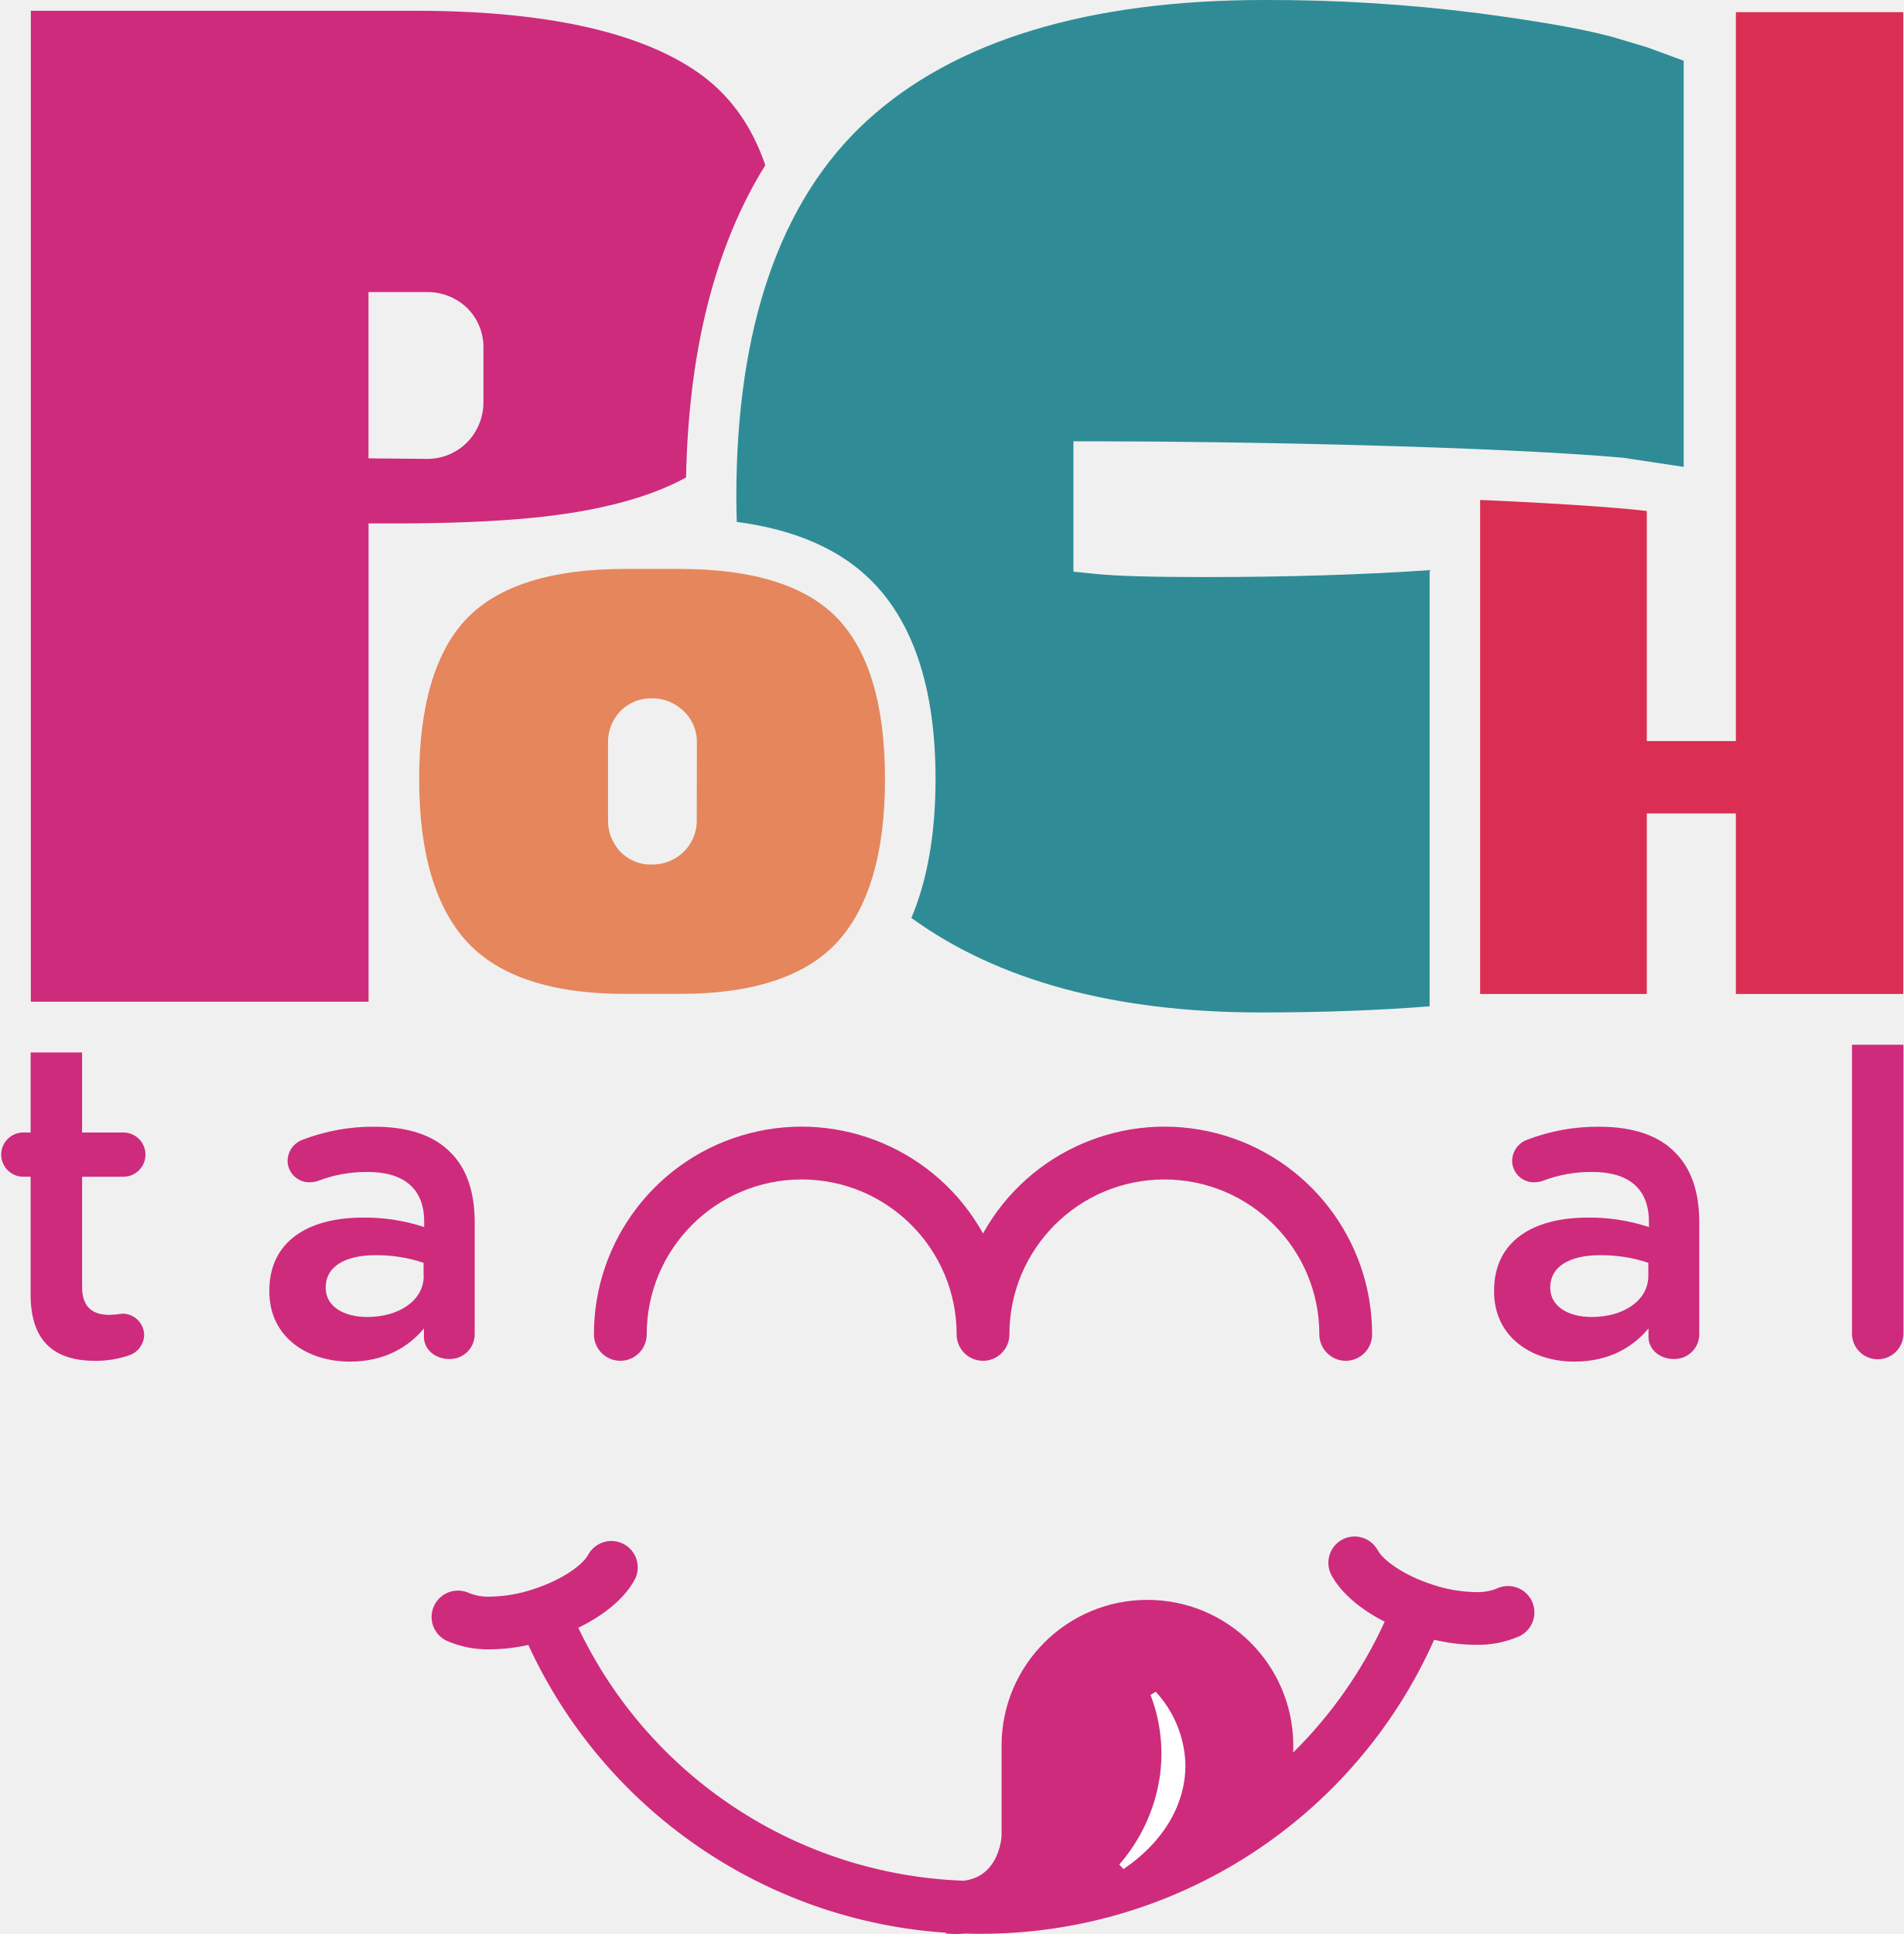
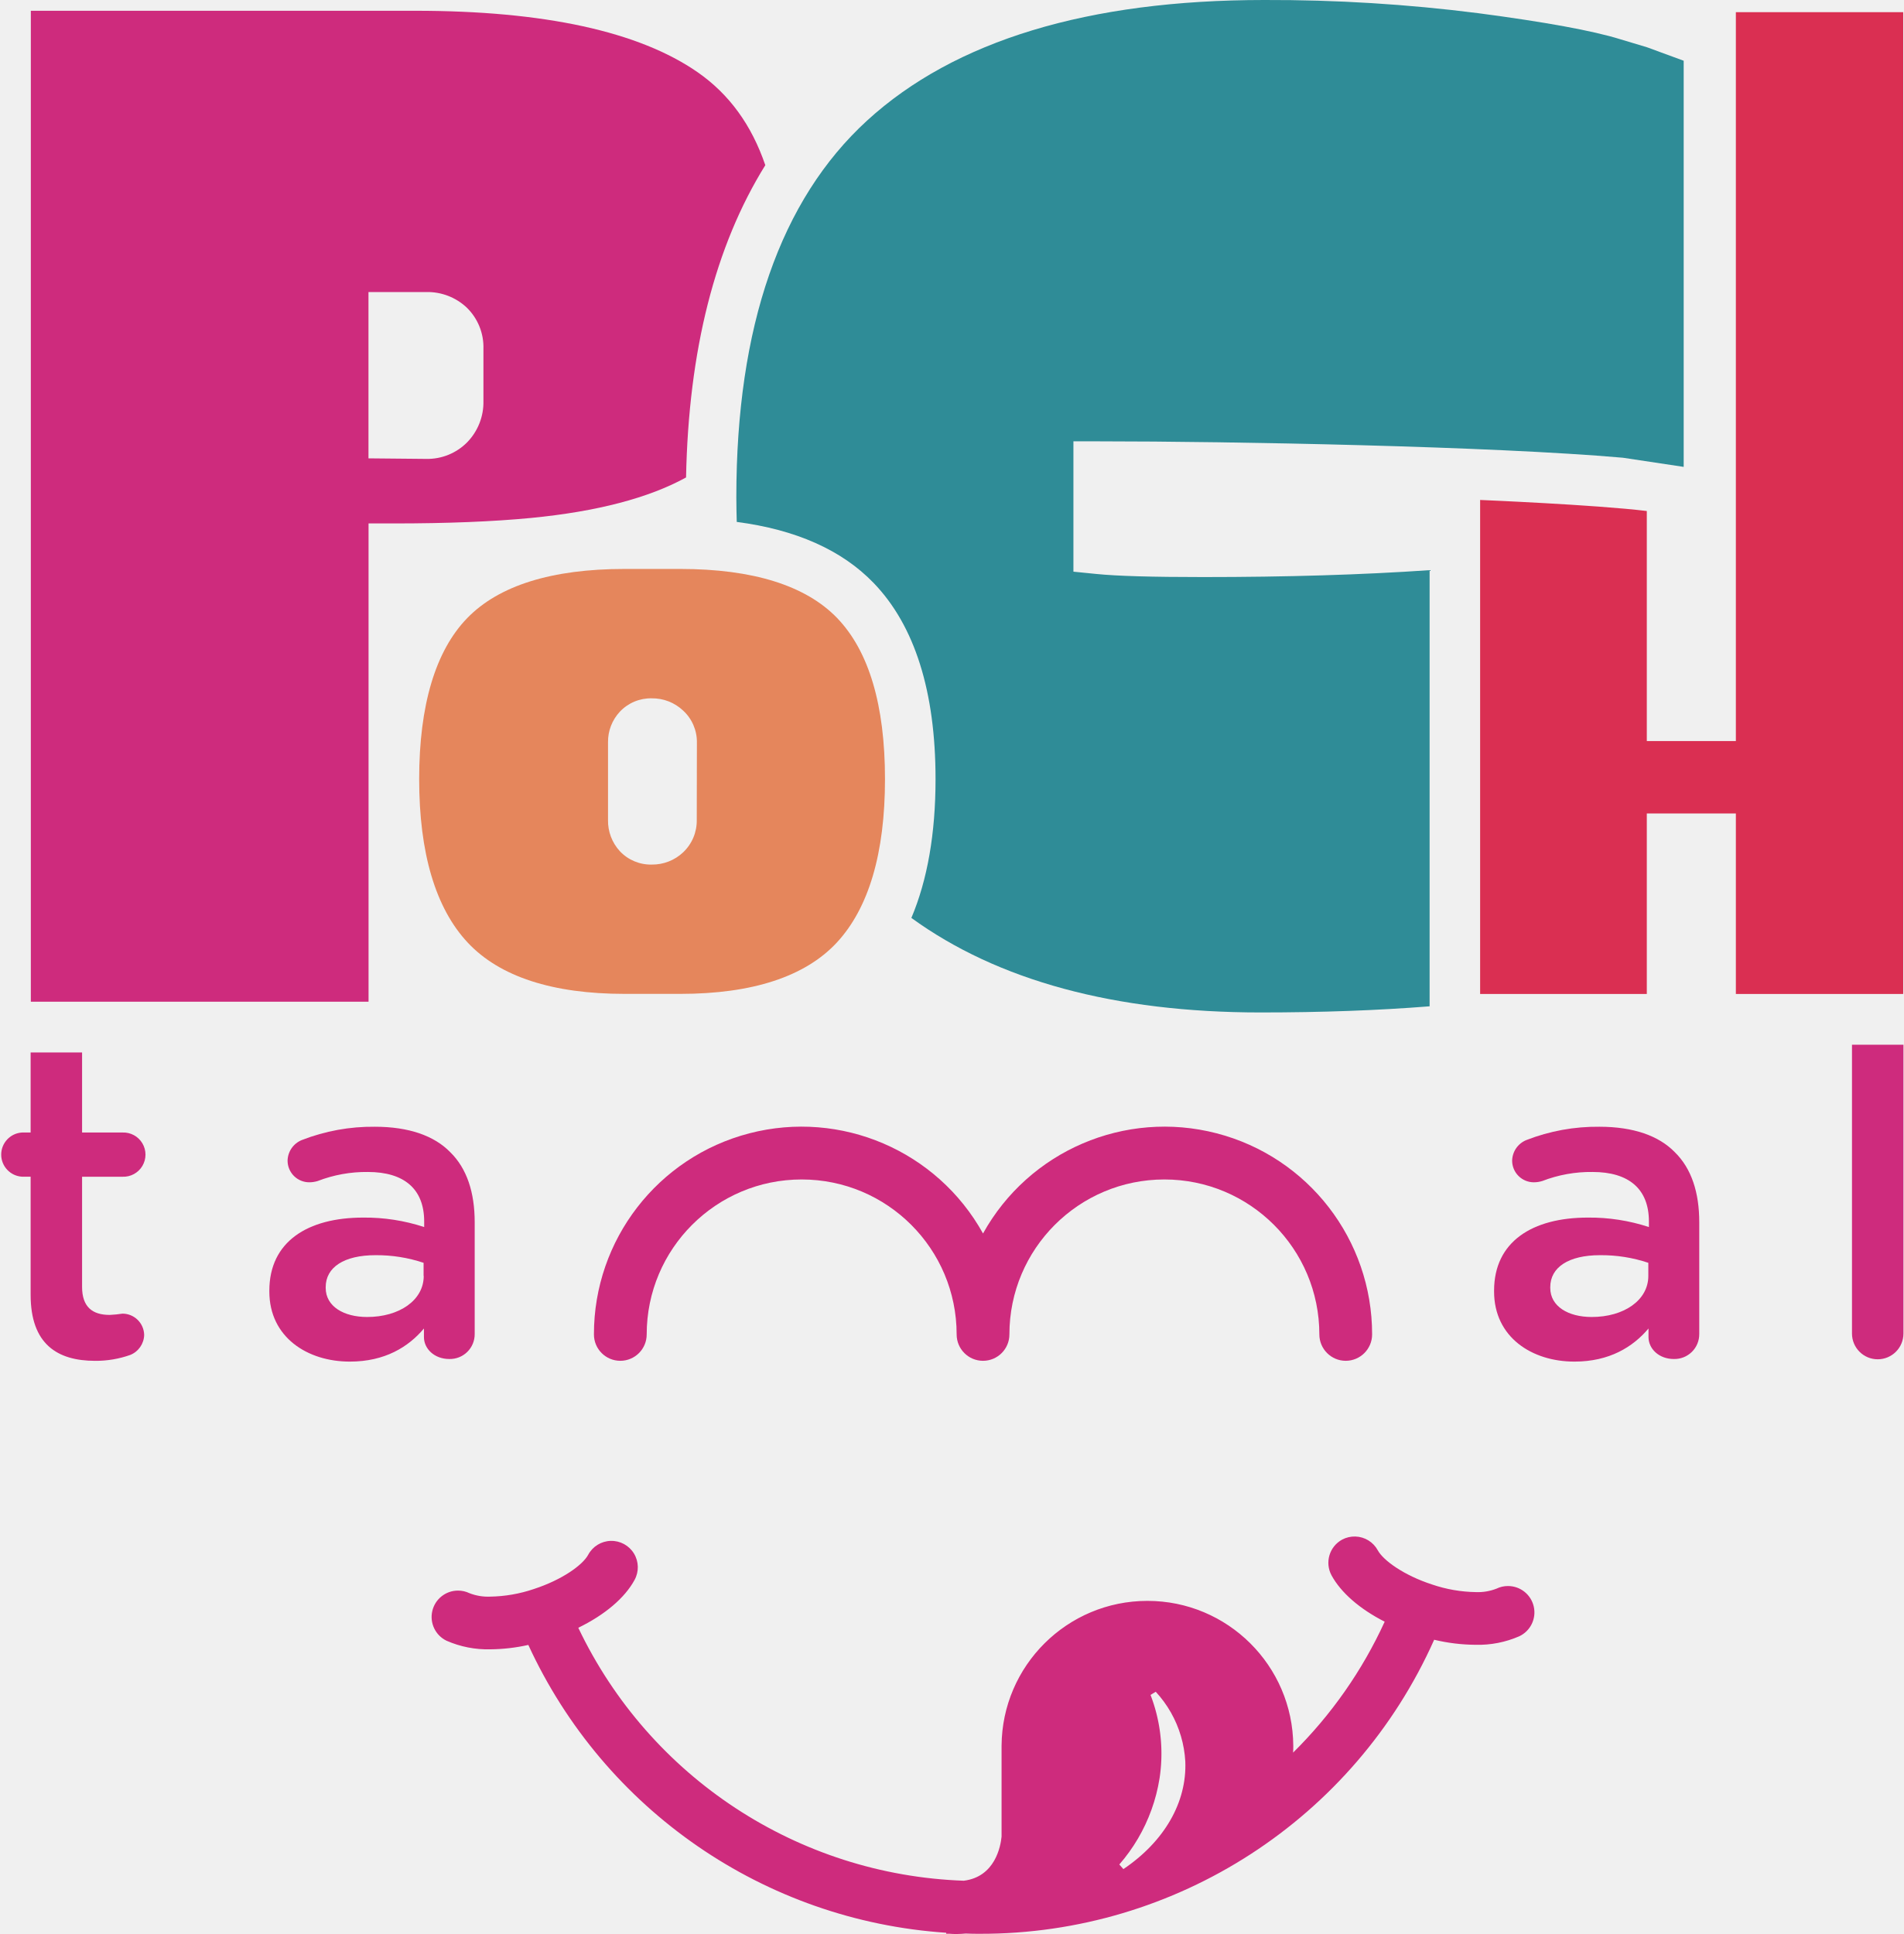
- <svg xmlns="http://www.w3.org/2000/svg" viewBox="0 0 551.23 560.13">
-   <defs>
-     <style>.cls-1{fill:#ce2b7d;}.cls-2{fill:#fff;}.cls-3{fill:#e5865c;}.cls-4{fill:#da2f52;}.cls-5{fill:#2f8c97;}</style>
+ <svg xmlns="http://www.w3.org/2000/svg" viewBox="0 0 551.23 560.13" version="1.1" id="svg210">
+   <defs id="defs184">
+     <style id="style182">.cls-1{fill:#ce2b7d;}.cls-2{fill:#fff;}.cls-3{fill:#e5865c;}.cls-4{fill:#da2f52;}.cls-5{fill:#2f8c97;}</style>
  </defs>
-   <g id="Capa_2" data-name="Capa 2">
-     <g id="Capa_1-2" data-name="Capa 1">
-       <path class="cls-1" d="M389.72,394.12a7.65,7.65,0,0,1-7.64-7.64,44.88,44.88,0,0,0-89.76,0,7.64,7.64,0,0,1-15.28,0,44.88,44.88,0,0,0-89.76,0,7.64,7.64,0,0,1-15.28,0,60.12,60.12,0,0,1,112.68-29.24,60.12,60.12,0,0,1,112.68,29.24A7.65,7.65,0,0,1,389.72,394.12Z" />
-       <path class="cls-1" d="M277.13,560.13c-.72,0-1.47,0-2.22-.08l-.89,0v-.28A143.77,143.77,0,0,1,153,476.41a52.28,52.28,0,0,1-11,1.27,29.71,29.71,0,0,1-12.67-2.48,7.64,7.64,0,0,1,3.32-14.53,7.55,7.55,0,0,1,3.3.75,14.78,14.78,0,0,0,6,1,41.31,41.31,0,0,0,12.61-2.19c8.28-2.69,14.2-7,15.77-9.92a7.64,7.64,0,1,1,13.44,7.27c-2.82,5.2-8.58,10.1-16.3,13.86A128.66,128.66,0,0,0,279.1,544.7c9.1-1.12,10.68-10,10.95-12.77V505.6a42.24,42.24,0,1,1,84.48,0c0,.69,0,1.38-.06,2A128.39,128.39,0,0,0,401,469.68c-7.24-3.69-12.68-8.43-15.39-13.42a7.65,7.65,0,0,1,3.08-10.36A7.65,7.65,0,0,1,399,449c1.57,2.9,7.5,7.24,15.77,9.92a41.31,41.31,0,0,0,12.61,2.19,14.8,14.8,0,0,0,6-1,7.47,7.47,0,0,1,3.31-.76A7.64,7.64,0,0,1,440,473.89a29.68,29.68,0,0,1-12.67,2.48,52.92,52.92,0,0,1-12-1.46,143.67,143.67,0,0,1-131.55,85.16c-1.37,0-2.73,0-4.12-.08C278.88,560.06,278,560.13,277.13,560.13Z" />
-       <path class="cls-2" d="M324.15,540a49.91,49.91,0,0,0,11.64-24.88,47.36,47.36,0,0,0-2.6-24.23l1.51-.92a32.4,32.4,0,0,1,8.56,20.19c.47,11.81-6.06,23.17-17.93,31.17Z" />
-       <path class="cls-1" d="M78,374.06v-.25c0-14.2,11.09-21.17,27.16-21.17a54.84,54.84,0,0,1,17.68,2.74v-1.62c0-9.34-5.73-14.33-16.31-14.33A39.07,39.07,0,0,0,92,342.05a8.42,8.42,0,0,1-2.37.37,6.28,6.28,0,0,1-6.35-6.23,6.59,6.59,0,0,1,4.11-6,56.52,56.52,0,0,1,21.18-3.86c9.84,0,17.19,2.62,21.8,7.35,4.86,4.74,7.1,11.71,7.1,20.31v32.38a7.18,7.18,0,0,1-7.35,7.23c-4.36,0-7.35-3-7.35-6.35v-2.49c-4.48,5.35-11.34,9.59-21.43,9.59C89,394.37,78,387.27,78,374.06Zm44.67-4.52v-3.8a42.69,42.69,0,0,0-13.94-2.21c-9.07,0-14.41,3.48-14.41,9.27V373c0,5.37,5.23,8.43,12,8.43C115.62,381.44,122.71,376.59,122.71,369.54Z" />
-       <path class="cls-1" d="M432.68,374.06v-.25c0-14.2,11.08-21.17,27.15-21.17a54.9,54.9,0,0,1,17.69,2.74v-1.62c0-9.34-5.73-14.33-16.31-14.33a39,39,0,0,0-14.58,2.62,8.42,8.42,0,0,1-2.37.37,6.28,6.28,0,0,1-6.35-6.23,6.59,6.59,0,0,1,4.11-6,56.52,56.52,0,0,1,21.18-3.86c9.84,0,17.19,2.62,21.8,7.35,4.86,4.74,7.1,11.71,7.1,20.31v32.38a7.18,7.18,0,0,1-7.35,7.23c-4.36,0-7.35-3-7.35-6.35v-2.49c-4.49,5.35-11.34,9.59-21.43,9.59C443.64,394.37,432.68,387.27,432.68,374.06Zm44.67-4.52v-3.8a42.71,42.71,0,0,0-14-2.21c-9.06,0-14.4,3.48-14.4,9.27V373c0,5.37,5.22,8.43,12,8.43C470.26,381.44,477.35,376.59,477.35,369.54Z" />
-       <path class="cls-1" d="M8.87,375V340.8H6.4A6.41,6.41,0,0,1,6.4,328H8.87V304.81h14.9V328h11.7a6.41,6.41,0,1,1,0,12.81H23.77v31.89c0,5.79,2.95,8.13,8,8.13a35.07,35.07,0,0,0,3.7-.37,6.29,6.29,0,0,1,6.28,6.16,6.42,6.42,0,0,1-4,5.79,29.79,29.79,0,0,1-10.22,1.72C16.62,394.12,8.87,389.32,8.87,375Z" />
-       <path class="cls-1" d="M536.33,302.57h14.9v83.66a7.45,7.45,0,0,1-14.9,0Z" />
-       <path class="cls-1" d="M202.06,20.94c-17-11.82-44.49-17.82-81.79-17.82H8.93v287h97.8V151.6h7.33c15.4,0,28.8-.53,39.83-1.6,19-1.85,34-5.78,44.79-11.72.72-36.79,8.41-67.06,22.95-90.44C217.65,36.18,211.16,27.27,202.06,20.94ZM140,116.1a16.62,16.62,0,0,1-4.76,12.05,16.2,16.2,0,0,1-11.72,4.76l-16.81-.16V84.58h16.81A16.59,16.59,0,0,1,135.08,89,16,16,0,0,1,140,101.07Z" />
-       <path class="cls-3" d="M242.44,179c-9.1-9.43-24.41-14.22-45.47-14.22H180.89c-21.08,0-36.42,4.79-45.59,14.24s-13.91,25.2-13.91,46.62,4.74,37.41,14.09,47.39c9.23,9.83,24.51,14.82,45.41,14.82H197c20.89,0,36.13-5,45.29-14.81,9.3-10,14-25.93,14-47.4S251.62,188.55,242.44,179Zm-40.66,58.45a12.62,12.62,0,0,1-3.95,9.41,13,13,0,0,1-9.09,3.54,12.29,12.29,0,0,1-9.22-3.86,13,13,0,0,1-3.44-9.09V215a12.73,12.73,0,0,1,3.43-8.88,12.33,12.33,0,0,1,9.23-3.87,13,13,0,0,1,9.08,3.54,12.35,12.35,0,0,1,4,9.21Z" />
-       <path class="cls-4" d="M476.91,148c-14.92-1.82-48.27-3.2-48.27-3.2V287.88h48.27V235.6H502.7v52.28h48.46V3.52H502.7V214.63H476.91Z" />
-       <path class="cls-5" d="M318.15,127.82c38.55,0,113.92,1.42,151.83,4.75l17.61,2.65V17.59L477,13.7h0l-7.76-2.33c-8-2.49-21.84-5-41.07-7.54A478.46,478.46,0,0,0,366.14,0c-51,0-89.68,11.74-115,34.89C226,57.87,213.24,94.6,213.24,144c0,2.43.06,4.8.12,7.16,17.1,2.23,30.42,8.12,39.63,17.67,11.91,12.34,17.94,31.45,17.94,56.81,0,15.78-2.35,29.22-7,40.21,25,18.16,58.95,27.38,101.14,27.38q26.55,0,48.94-1.78V165.13c-19.55,1.35-41.55,2-65.55,2-14.88,0-25-.29-31-.9l-6.6-.66V127.82Z" />
-     </g>
+   <g id="Capa_1-2" data-name="Capa 1">
+     <path class="cls-1" d="M389.72,394.12a7.65,7.65,0,0,1-7.64-7.64,44.88,44.88,0,0,0-89.76,0,7.64,7.64,0,0,1-15.28,0,44.88,44.88,0,0,0-89.76,0,7.64,7.64,0,0,1-15.28,0,60.12,60.12,0,0,1,112.68-29.24,60.12,60.12,0,0,1,112.68,29.24A7.65,7.65,0,0,1,389.72,394.12Z" id="path186" />
+     <path id="path429" class="cls-1" d="M 392.523 445.01 A 7.65 7.65 0 0 0 388.689 445.9 A 7.65 7.65 0 0 0 385.609 456.26 C 388.319 461.25 393.76 465.99 401 469.68 A 128.39 128.39 0 0 1 374.471 507.6 C 374.531 506.98 374.529 506.29 374.529 505.6 A 42.24 42.24 0 0 0 290.051 505.6 L 290.051 531.93 C 289.781 534.7 288.2 543.579 279.1 544.699 A 128.66 128.66 0 0 1 167.471 471.439 C 175.191 467.679 180.95 462.78 183.77 457.58 A 7.64 7.64 0 1 0 170.33 450.311 C 168.76 453.231 162.841 457.54 154.561 460.23 A 41.31 41.31 0 0 1 141.949 462.42 A 14.78 14.78 0 0 1 135.949 461.42 A 7.55 7.55 0 0 0 132.65 460.67 A 7.64 7.64 0 0 0 129.33 475.199 A 29.71 29.71 0 0 0 142 477.68 A 52.28 52.28 0 0 0 153 476.41 A 143.77 143.77 0 0 0 274.02 559.77 L 274.02 560.051 L 274.91 560.051 C 275.66 560.131 276.411 560.131 277.131 560.131 C 278.001 560.131 278.88 560.06 279.66 559.99 C 281.05 560.07 282.409 560.07 283.779 560.07 A 143.67 143.67 0 0 0 415.33 474.91 A 52.92 52.92 0 0 0 427.33 476.369 A 29.68 29.68 0 0 0 440 473.891 A 7.64 7.64 0 0 0 436.689 459.35 A 7.47 7.47 0 0 0 433.381 460.109 A 14.8 14.8 0 0 1 427.381 461.109 A 41.31 41.31 0 0 1 414.77 458.92 C 406.5 456.24 400.57 451.9 399 449 A 7.65 7.65 0 0 0 392.523 445.01 z M 334.699 489.971 A 32.4 32.4 0 0 1 337.068 492.848 A 32.4 32.4 0 0 1 339.09 495.977 A 32.4 32.4 0 0 1 340.74 499.318 A 32.4 32.4 0 0 1 341.994 502.828 A 32.4 32.4 0 0 1 342.838 506.457 A 32.4 32.4 0 0 1 343.26 510.16 C 343.274 510.529 343.282 510.898 343.283 511.266 C 343.284 511.634 343.278 512.002 343.266 512.369 C 343.253 512.736 343.235 513.101 343.209 513.467 C 343.183 513.832 343.151 514.198 343.111 514.562 C 343.072 514.927 343.027 515.29 342.975 515.652 C 342.922 516.015 342.862 516.376 342.797 516.736 C 342.731 517.097 342.659 517.456 342.58 517.814 C 342.502 518.173 342.418 518.53 342.326 518.887 C 342.235 519.243 342.137 519.599 342.033 519.953 C 341.929 520.307 341.818 520.66 341.701 521.012 C 341.584 521.363 341.46 521.712 341.33 522.061 C 341.2 522.409 341.066 522.758 340.924 523.104 C 340.782 523.449 340.633 523.792 340.479 524.135 C 340.324 524.477 340.163 524.819 339.996 525.158 C 339.829 525.498 339.658 525.836 339.479 526.172 C 339.3 526.508 339.113 526.842 338.922 527.174 C 338.731 527.506 338.535 527.836 338.332 528.164 C 338.129 528.493 337.918 528.82 337.703 529.145 C 337.488 529.469 337.268 529.791 337.041 530.111 C 336.814 530.432 336.582 530.75 336.344 531.066 C 336.105 531.382 335.861 531.696 335.611 532.008 C 335.361 532.319 335.105 532.627 334.844 532.934 C 334.582 533.24 334.314 533.546 334.041 533.848 C 333.768 534.15 333.489 534.449 333.205 534.746 C 332.921 535.043 332.631 535.337 332.336 535.629 C 332.04 535.92 331.74 536.208 331.434 536.494 C 331.127 536.78 330.814 537.065 330.496 537.346 C 330.179 537.626 329.856 537.903 329.527 538.178 C 329.199 538.453 328.865 538.725 328.525 538.994 C 328.186 539.263 327.842 539.528 327.492 539.791 C 327.142 540.054 326.788 540.314 326.428 540.57 C 326.067 540.827 325.701 541.08 325.33 541.33 L 324.15 540 A 49.91 49.91 0 0 0 327.029 536.365 A 49.91 49.91 0 0 0 329.559 532.48 A 49.91 49.91 0 0 0 331.715 528.377 A 49.91 49.91 0 0 0 333.482 524.09 A 49.91 49.91 0 0 0 334.846 519.658 A 49.91 49.91 0 0 0 335.789 515.119 A 47.36 47.36 0 0 0 335.852 514.713 A 47.36 47.36 0 0 0 335.908 514.307 A 47.36 47.36 0 0 0 335.963 513.9 A 47.36 47.36 0 0 0 336.012 513.492 A 47.36 47.36 0 0 0 336.059 513.084 A 47.36 47.36 0 0 0 336.104 512.676 A 47.36 47.36 0 0 0 336.143 512.268 A 47.36 47.36 0 0 0 336.18 511.857 A 47.36 47.36 0 0 0 336.211 511.447 A 47.36 47.36 0 0 0 336.24 511.039 A 47.36 47.36 0 0 0 336.266 510.629 A 47.36 47.36 0 0 0 336.287 510.219 A 47.36 47.36 0 0 0 336.307 509.809 A 47.36 47.36 0 0 0 336.322 509.396 A 47.36 47.36 0 0 0 336.332 508.986 A 47.36 47.36 0 0 0 336.34 508.576 A 47.36 47.36 0 0 0 336.344 508.166 A 47.36 47.36 0 0 0 336.346 507.754 A 47.36 47.36 0 0 0 336.342 507.344 A 47.36 47.36 0 0 0 336.336 506.934 A 47.36 47.36 0 0 0 336.326 506.521 A 47.36 47.36 0 0 0 336.312 506.111 A 47.36 47.36 0 0 0 336.295 505.701 A 47.36 47.36 0 0 0 336.273 505.291 A 47.36 47.36 0 0 0 336.25 504.881 A 47.36 47.36 0 0 0 336.223 504.471 A 47.36 47.36 0 0 0 336.191 504.062 A 47.36 47.36 0 0 0 336.156 503.652 A 47.36 47.36 0 0 0 336.117 503.244 A 47.36 47.36 0 0 0 336.074 502.834 A 47.36 47.36 0 0 0 336.029 502.426 A 47.36 47.36 0 0 0 335.98 502.02 A 47.36 47.36 0 0 0 335.928 501.611 A 47.36 47.36 0 0 0 335.871 501.205 A 47.36 47.36 0 0 0 335.812 500.799 A 47.36 47.36 0 0 0 335.748 500.393 A 47.36 47.36 0 0 0 335.682 499.986 A 47.36 47.36 0 0 0 335.611 499.582 A 47.36 47.36 0 0 0 335.537 499.178 A 47.36 47.36 0 0 0 335.461 498.775 A 47.36 47.36 0 0 0 335.379 498.371 A 47.36 47.36 0 0 0 335.295 497.971 A 47.36 47.36 0 0 0 335.207 497.568 A 47.36 47.36 0 0 0 335.117 497.168 A 47.36 47.36 0 0 0 335.021 496.768 A 47.36 47.36 0 0 0 334.924 496.369 A 47.36 47.36 0 0 0 334.822 495.971 A 47.36 47.36 0 0 0 334.717 495.574 A 47.36 47.36 0 0 0 334.607 495.178 A 47.36 47.36 0 0 0 334.496 494.783 A 47.36 47.36 0 0 0 334.381 494.389 A 47.36 47.36 0 0 0 334.262 493.996 A 47.36 47.36 0 0 0 334.141 493.604 A 47.36 47.36 0 0 0 334.014 493.213 A 47.36 47.36 0 0 0 333.885 492.822 A 47.36 47.36 0 0 0 333.754 492.434 A 47.36 47.36 0 0 0 333.617 492.045 A 47.36 47.36 0 0 0 333.479 491.66 A 47.36 47.36 0 0 0 333.336 491.273 A 47.36 47.36 0 0 0 333.189 490.891 L 334.699 489.971 z " />
+     <path class="cls-1" d="M78,374.06v-.25c0-14.2,11.09-21.17,27.16-21.17a54.84,54.84,0,0,1,17.68,2.74v-1.62c0-9.34-5.73-14.33-16.31-14.33A39.07,39.07,0,0,0,92,342.05a8.42,8.42,0,0,1-2.37.37,6.28,6.28,0,0,1-6.35-6.23,6.59,6.59,0,0,1,4.11-6,56.52,56.52,0,0,1,21.18-3.86c9.84,0,17.19,2.62,21.8,7.35,4.86,4.74,7.1,11.71,7.1,20.31v32.38a7.18,7.18,0,0,1-7.35,7.23c-4.36,0-7.35-3-7.35-6.35v-2.49c-4.48,5.35-11.34,9.59-21.43,9.59C89,394.37,78,387.27,78,374.06Zm44.67-4.52v-3.8a42.69,42.69,0,0,0-13.94-2.21c-9.07,0-14.41,3.48-14.41,9.27V373c0,5.37,5.23,8.43,12,8.43C115.62,381.44,122.71,376.59,122.71,369.54Z" id="path192" />
+     <path class="cls-1" d="M432.68,374.06v-.25c0-14.2,11.08-21.17,27.15-21.17a54.9,54.9,0,0,1,17.69,2.74v-1.62c0-9.34-5.73-14.33-16.31-14.33a39,39,0,0,0-14.58,2.62,8.42,8.42,0,0,1-2.37.37,6.28,6.28,0,0,1-6.35-6.23,6.59,6.59,0,0,1,4.11-6,56.52,56.52,0,0,1,21.18-3.86c9.84,0,17.19,2.62,21.8,7.35,4.86,4.74,7.1,11.71,7.1,20.31v32.38a7.18,7.18,0,0,1-7.35,7.23c-4.36,0-7.35-3-7.35-6.35v-2.49c-4.49,5.35-11.34,9.59-21.43,9.59C443.64,394.37,432.68,387.27,432.68,374.06Zm44.67-4.52v-3.8a42.71,42.71,0,0,0-14-2.21c-9.06,0-14.4,3.48-14.4,9.27V373c0,5.37,5.22,8.43,12,8.43C470.26,381.44,477.35,376.59,477.35,369.54Z" id="path194" />
+     <path class="cls-1" d="M8.87,375V340.8H6.4A6.41,6.41,0,0,1,6.4,328H8.87V304.81h14.9V328h11.7a6.41,6.41,0,1,1,0,12.81H23.77v31.89c0,5.79,2.95,8.13,8,8.13a35.07,35.07,0,0,0,3.7-.37,6.29,6.29,0,0,1,6.28,6.16,6.42,6.42,0,0,1-4,5.79,29.79,29.79,0,0,1-10.22,1.72C16.62,394.12,8.87,389.32,8.87,375Z" id="path196" />
+     <path class="cls-1" d="M536.33,302.57h14.9v83.66a7.45,7.45,0,0,1-14.9,0Z" id="path198" />
+     <path class="cls-1" d="M202.06,20.94c-17-11.82-44.49-17.82-81.79-17.82H8.93v287h97.8V151.6h7.33c15.4,0,28.8-.53,39.83-1.6,19-1.85,34-5.78,44.79-11.72.72-36.79,8.41-67.06,22.95-90.44C217.65,36.18,211.16,27.27,202.06,20.94ZM140,116.1a16.62,16.62,0,0,1-4.76,12.05,16.2,16.2,0,0,1-11.72,4.76l-16.81-.16V84.58h16.81A16.59,16.59,0,0,1,135.08,89,16,16,0,0,1,140,101.07Z" id="path200" />
+     <path class="cls-3" d="M242.44,179c-9.1-9.43-24.41-14.22-45.47-14.22H180.89c-21.08,0-36.42,4.79-45.59,14.24s-13.91,25.2-13.91,46.62,4.74,37.41,14.09,47.39c9.23,9.83,24.51,14.82,45.41,14.82H197c20.89,0,36.13-5,45.29-14.81,9.3-10,14-25.93,14-47.4S251.62,188.55,242.44,179Zm-40.66,58.45a12.62,12.62,0,0,1-3.95,9.41,13,13,0,0,1-9.09,3.54,12.29,12.29,0,0,1-9.22-3.86,13,13,0,0,1-3.44-9.09V215a12.73,12.73,0,0,1,3.43-8.88,12.33,12.33,0,0,1,9.23-3.87,13,13,0,0,1,9.08,3.54,12.35,12.35,0,0,1,4,9.21Z" id="path202" />
+     <path class="cls-4" d="M476.91,148c-14.92-1.82-48.27-3.2-48.27-3.2V287.88h48.27V235.6H502.7v52.28h48.46V3.52H502.7V214.63H476.91Z" id="path204" />
+     <path class="cls-5" d="M318.15,127.82c38.55,0,113.92,1.42,151.83,4.75l17.61,2.65V17.59L477,13.7h0l-7.76-2.33c-8-2.49-21.84-5-41.07-7.54A478.46,478.46,0,0,0,366.14,0c-51,0-89.68,11.74-115,34.89C226,57.87,213.24,94.6,213.24,144c0,2.43.06,4.8.12,7.16,17.1,2.23,30.42,8.12,39.63,17.67,11.91,12.34,17.94,31.45,17.94,56.81,0,15.78-2.35,29.22-7,40.21,25,18.16,58.95,27.38,101.14,27.38q26.55,0,48.94-1.78V165.13c-19.55,1.35-41.55,2-65.55,2-14.88,0-25-.29-31-.9l-6.6-.66V127.82Z" id="path206" />
  </g>
</svg>
